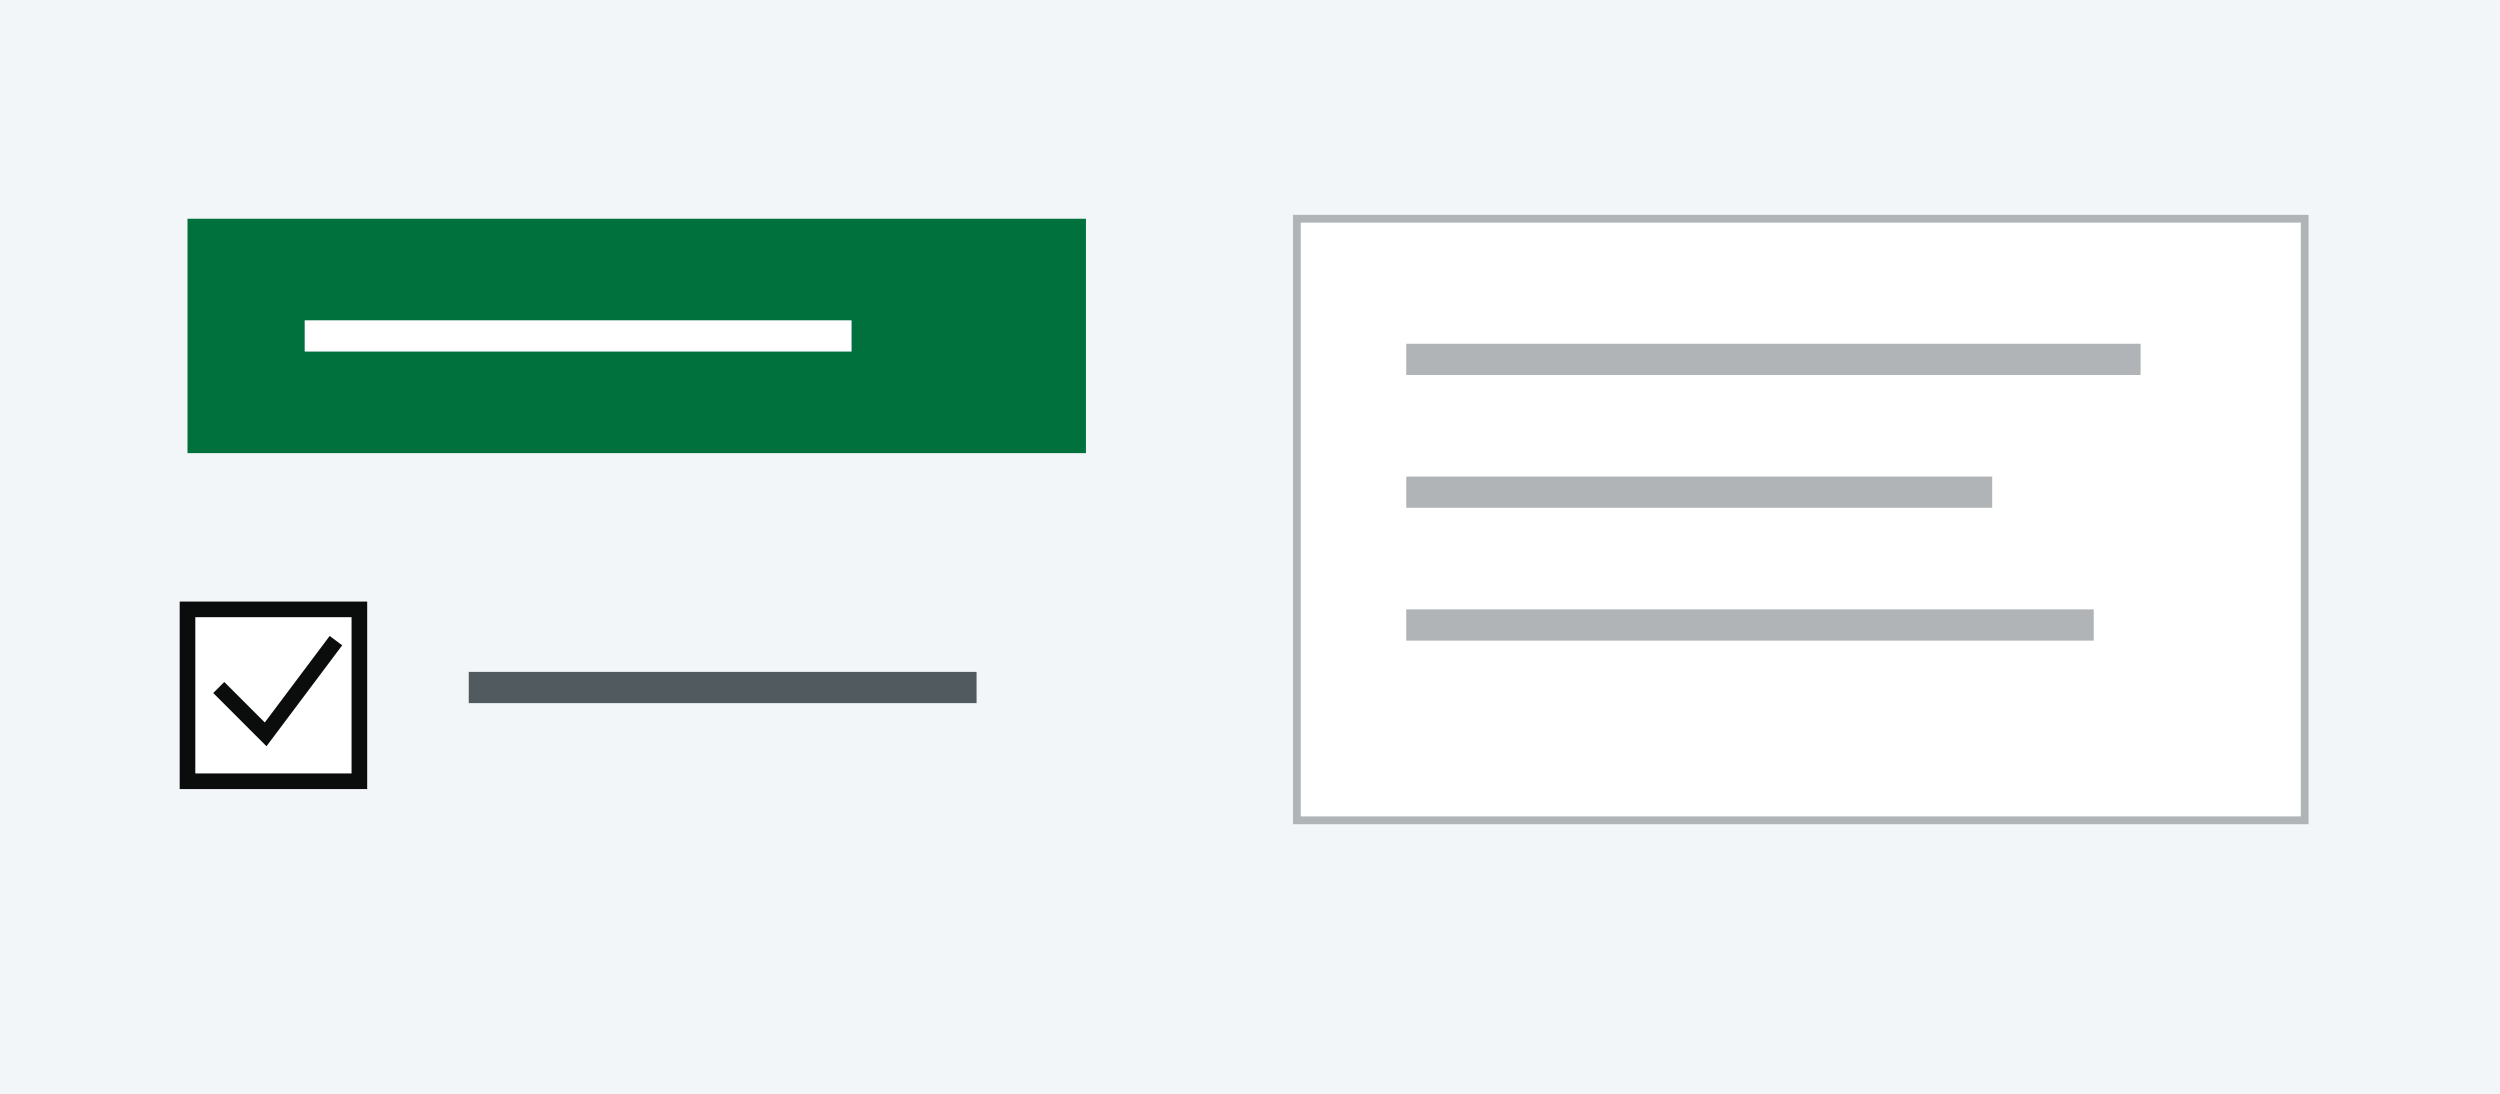
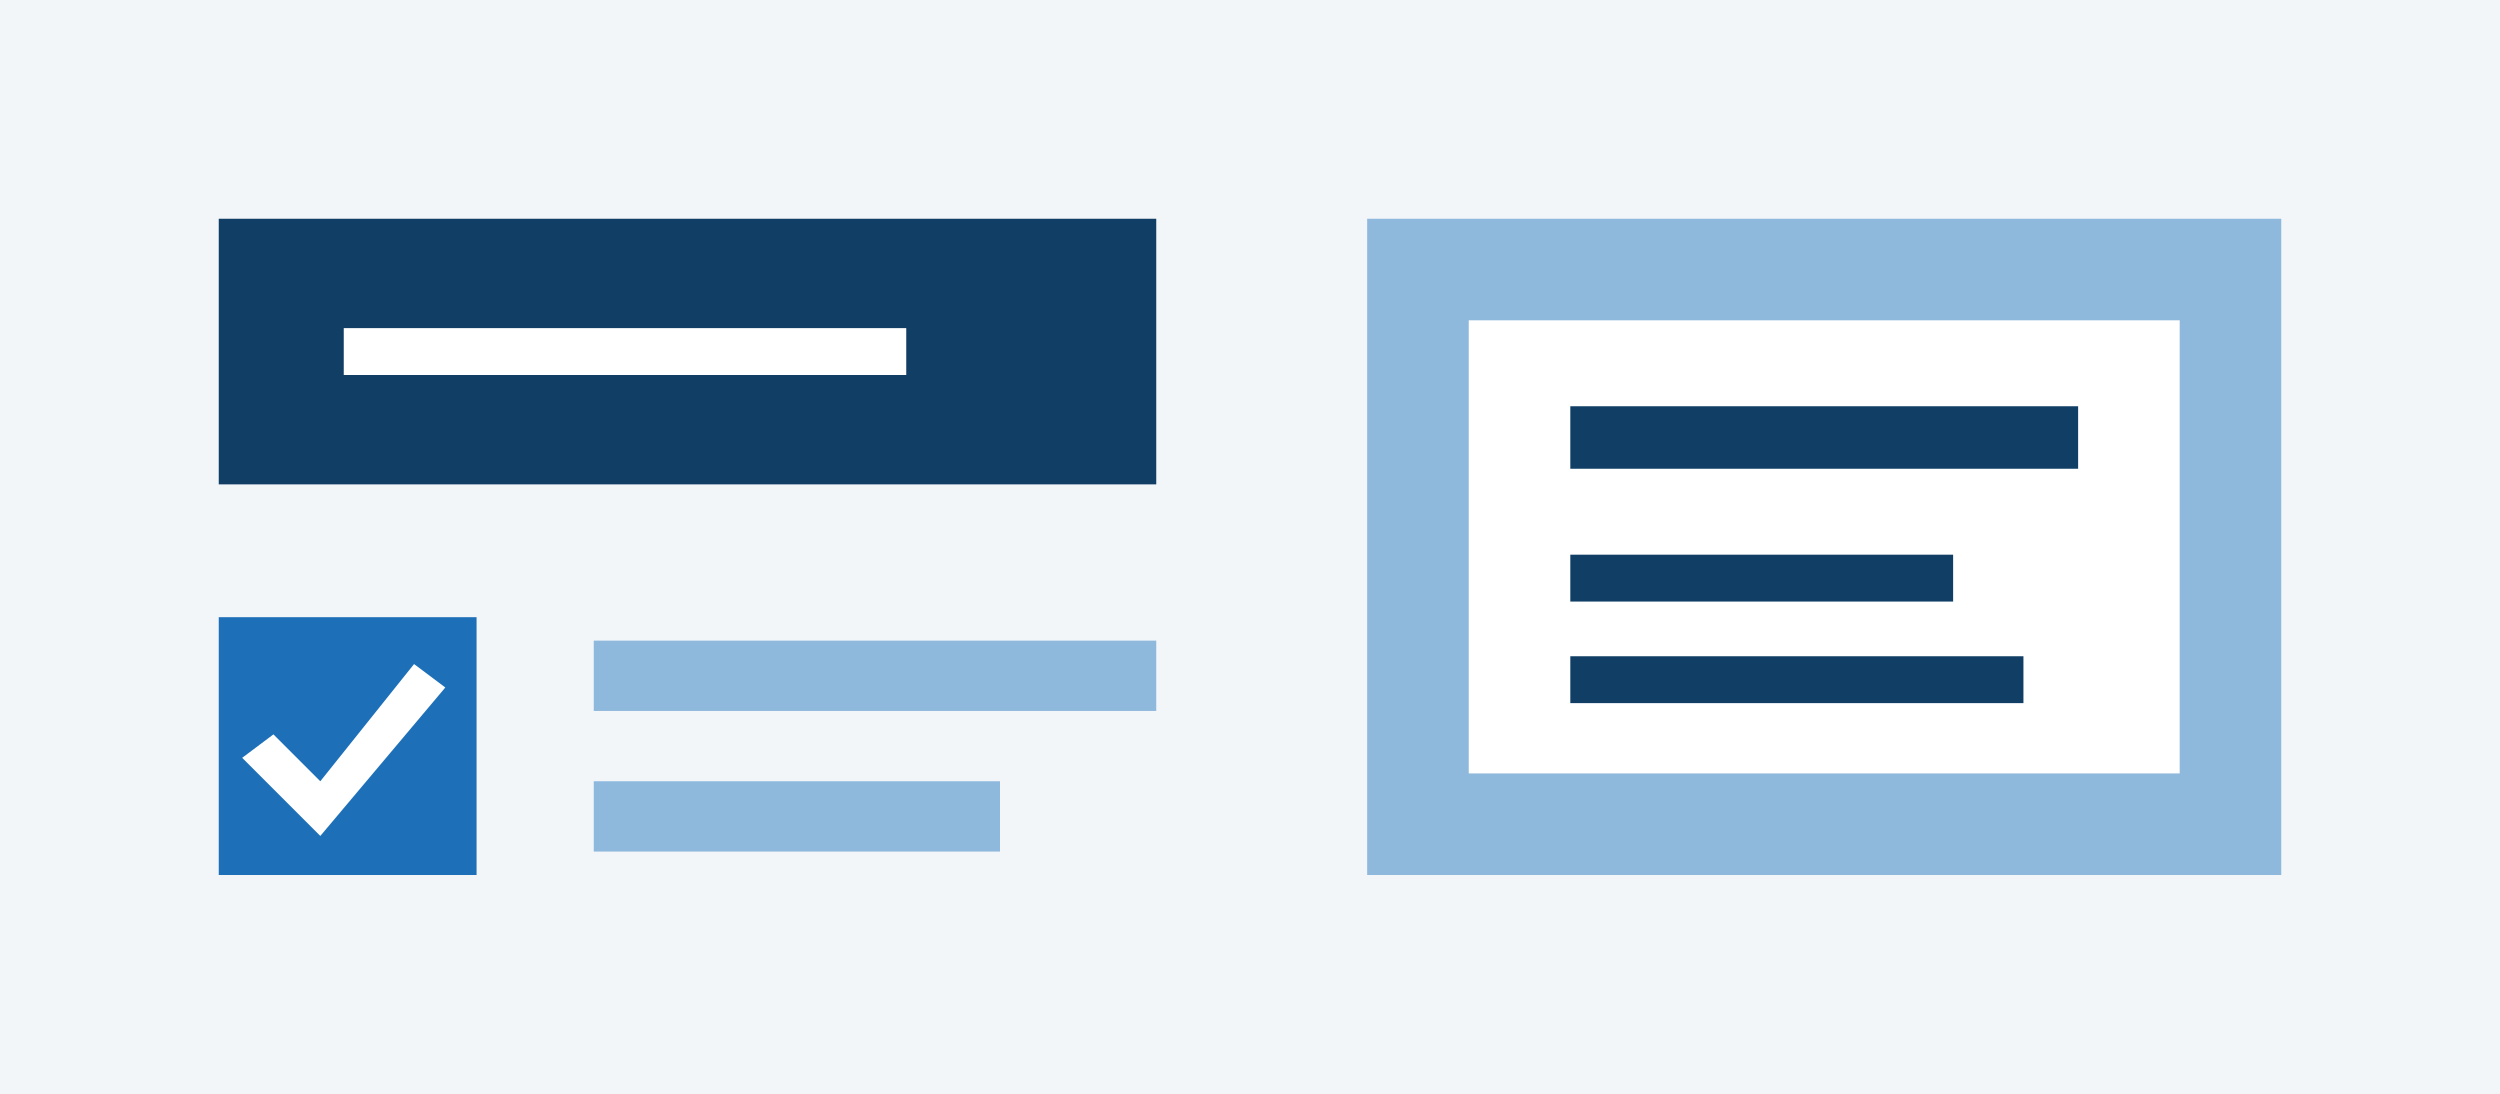
<svg xmlns="http://www.w3.org/2000/svg" viewBox="0 0 320 140">
  <path fill="#f3f6f9" d="M0 0h320v140H0z" />
-   <rect x="24" y="28" width="115" height="30" fill="#00703c" />
-   <path d="M39 43h70" stroke="#fff" stroke-width="4" />
-   <rect x="24" y="78" width="22" height="22" fill="#fff" stroke="#0b0c0c" stroke-width="2" />
-   <path d="m28 88 6 6 9-12" fill="none" stroke="#0b0c0c" stroke-width="2" />
-   <path d="M60 88h65" stroke="#505a5f" stroke-width="4" />
-   <rect x="166" y="28" width="129" height="77" fill="#fff" stroke="#b1b4b6" />
-   <path d="M180 46h94m-94 17h75m-75 17h88" stroke="#b1b4b6" stroke-width="4" />
+   <path fill="#103e65" d="M28 28h120v34H28z" />
+   <path fill="#fff" d="M44 42h72v6H44z" />
+   <path fill="#1d70b8" d="M28 79h33v33H28z" />
+   <path fill="#fff" d="m35 94 6 6 12-15 4 3-16 19-10-10z" />
+   <path fill="#8eb8dc" d="M76 82h72v9H76zM76 100h52v9H76zM175 28h117v84H175z" />
+   <path fill="#fff" d="M188 41h91v58h-91z" />
+   <path fill="#103e65" d="M201 52h65v8h-65zM201 71h49v6h-49zM201 84h58v6h-58z" />
</svg>
